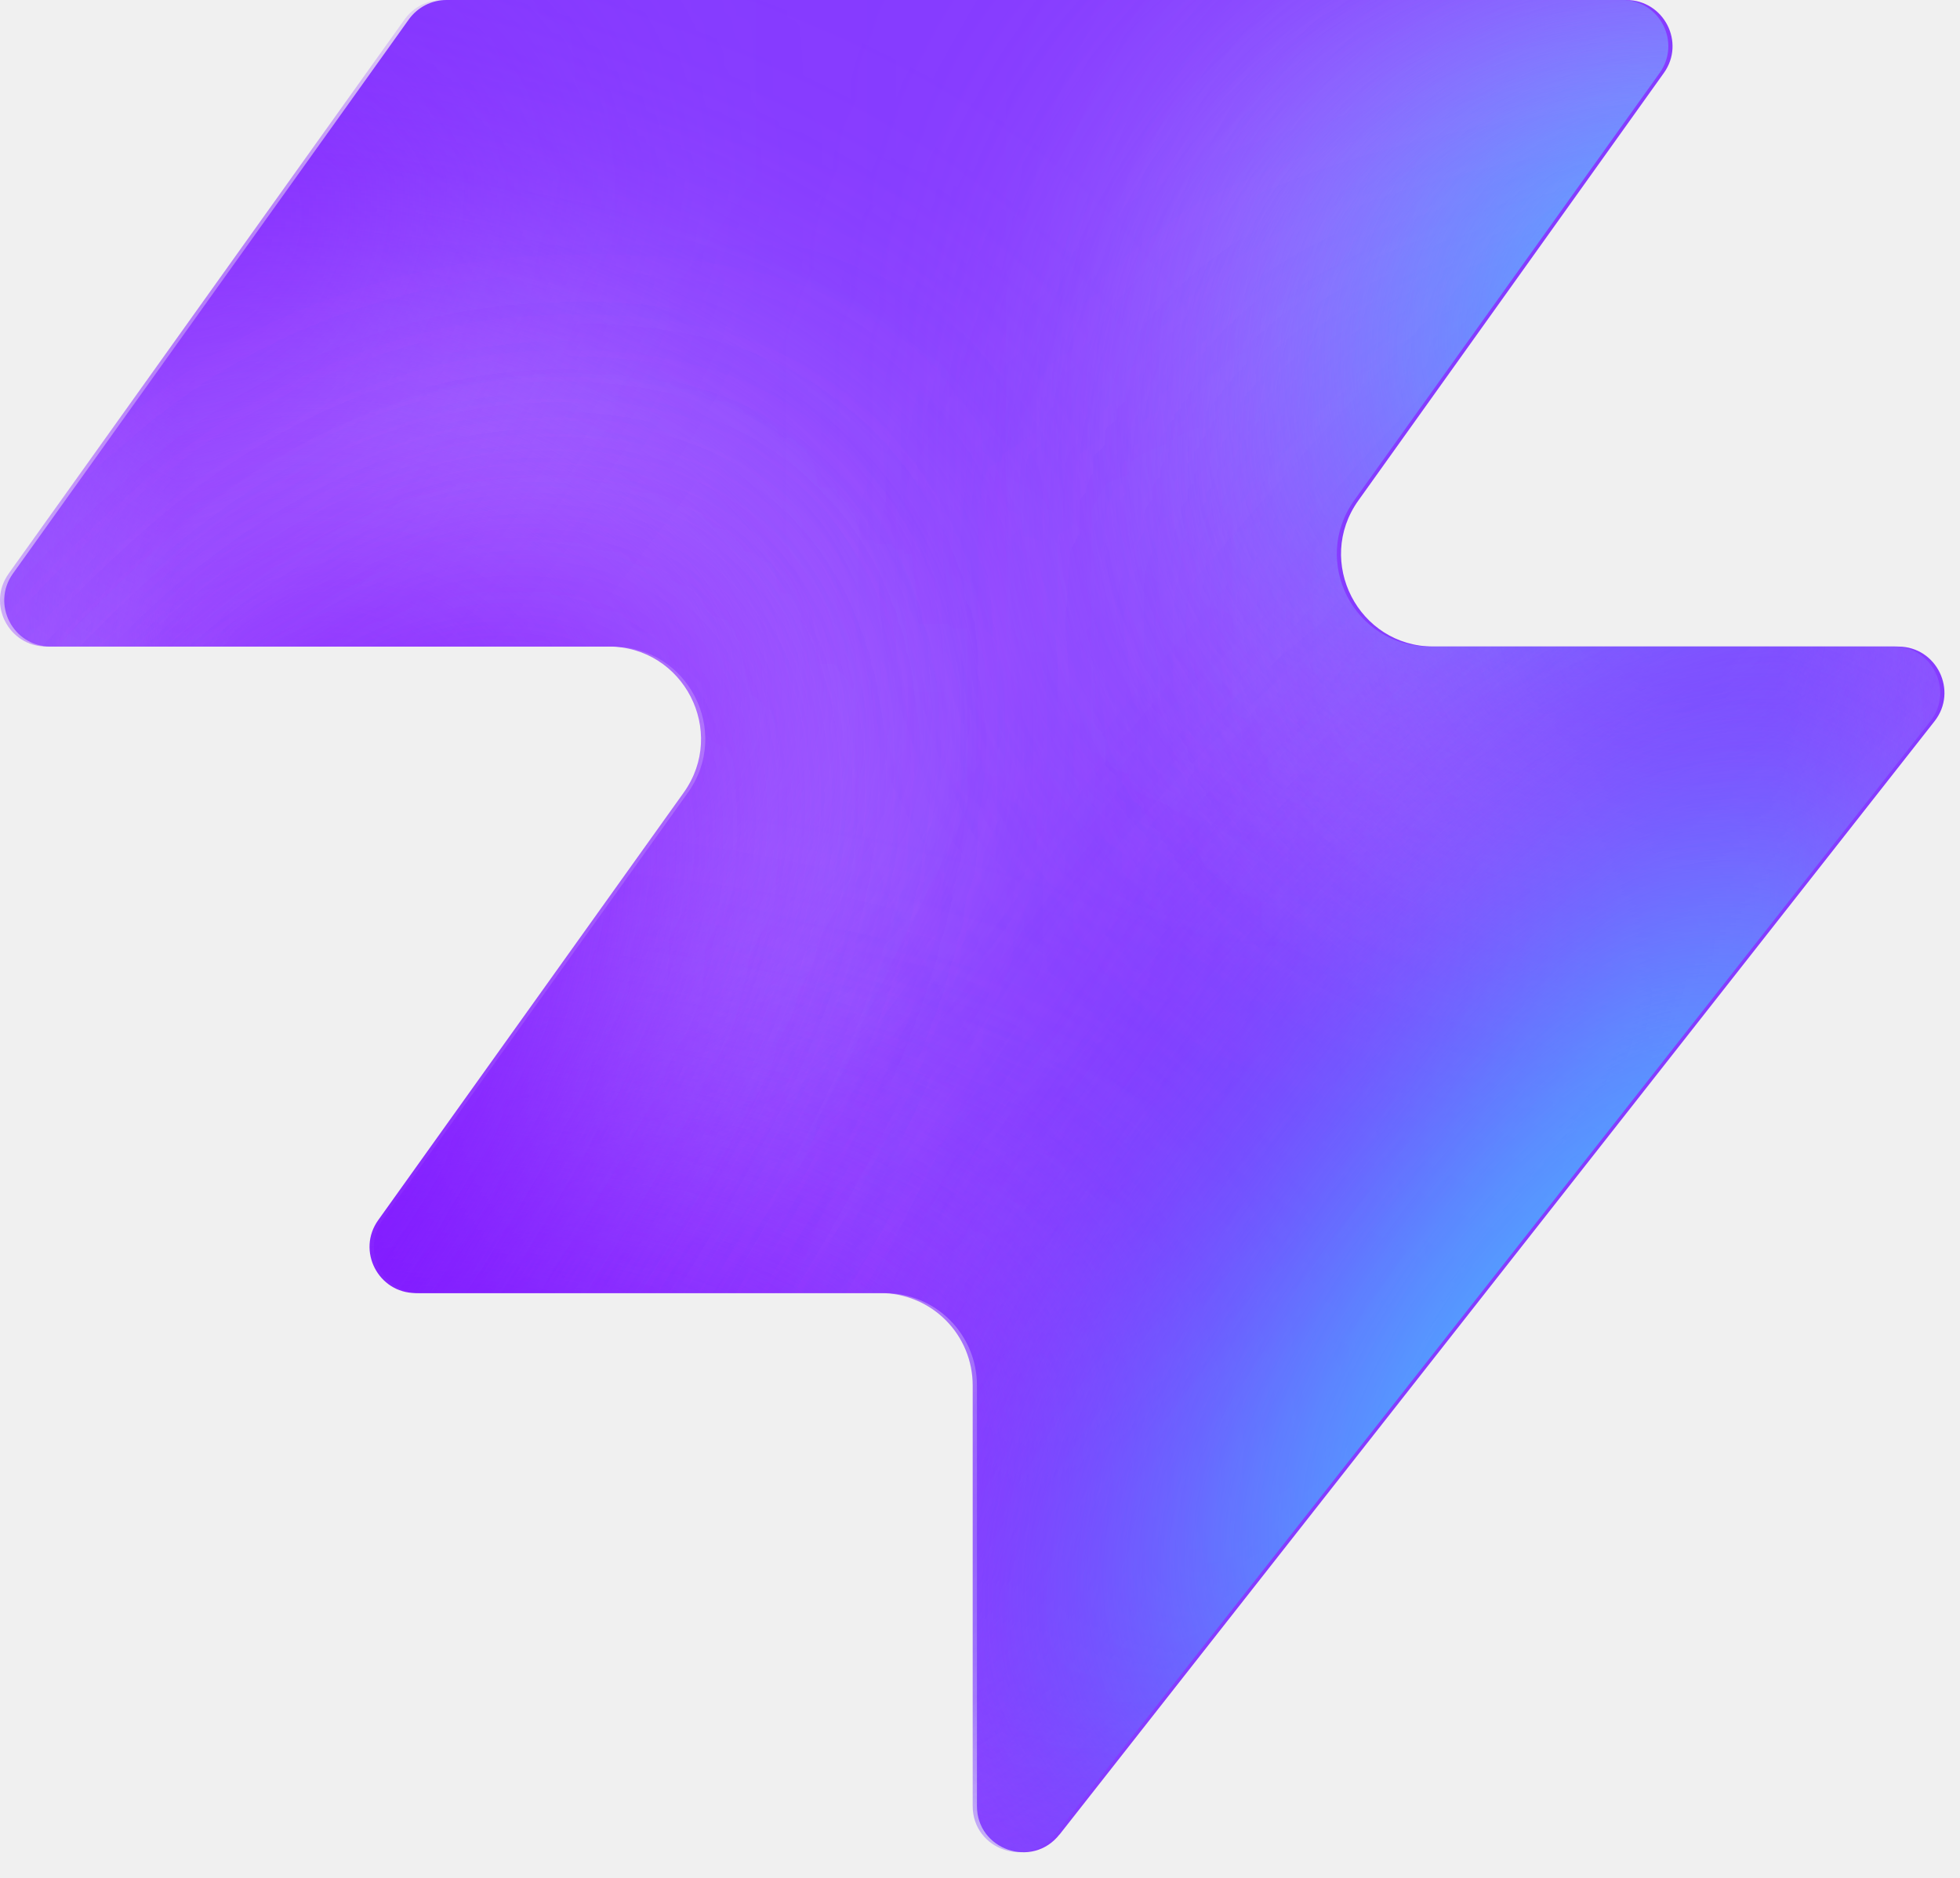
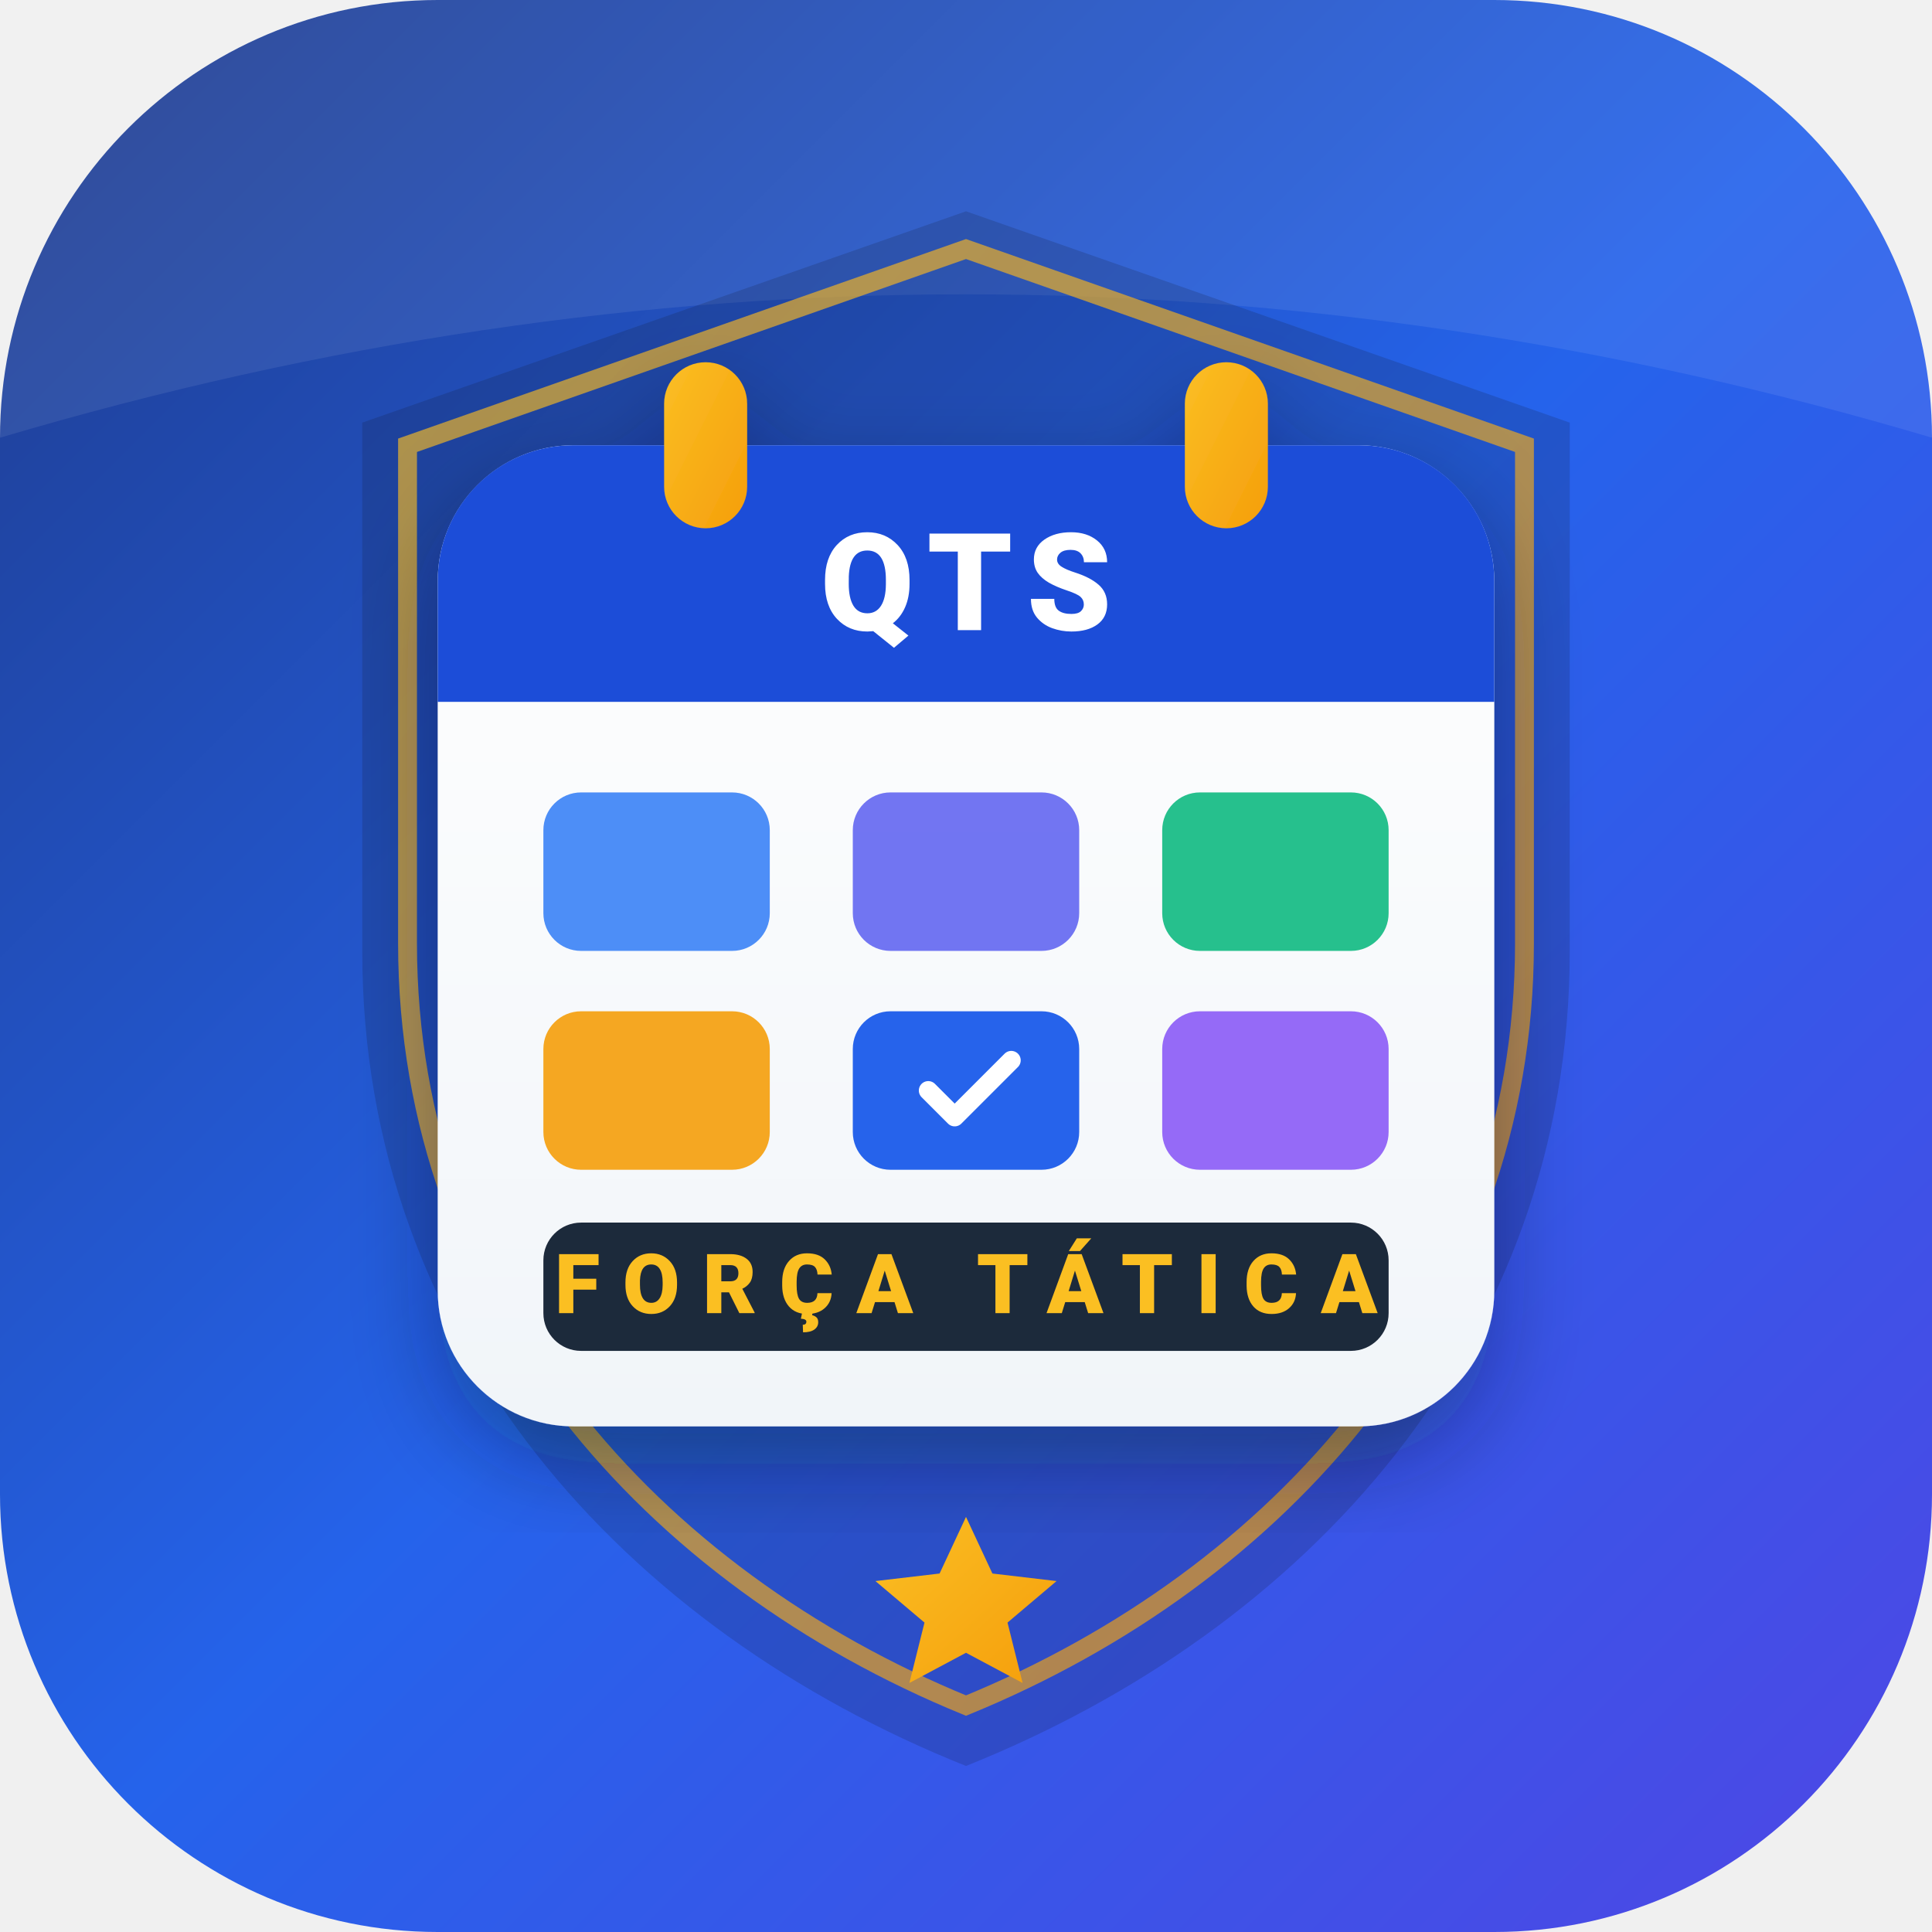
- <svg xmlns="http://www.w3.org/2000/svg" width="48" height="46" fill="none" viewBox="0 0 48 46">
-   <path fill="#863bff" d="M25.946 44.938c-.664.845-2.021.375-2.021-.698V33.937a2.26 2.26 0 0 0-2.262-2.262H10.287c-.92 0-1.456-1.04-.92-1.788l7.48-10.471c1.07-1.497 0-3.578-1.842-3.578H1.237c-.92 0-1.456-1.04-.92-1.788L10.013.474c.214-.297.556-.474.92-.474h28.894c.92 0 1.456 1.04.92 1.788l-7.48 10.471c-1.07 1.498 0 3.579 1.842 3.579h11.377c.943 0 1.473 1.088.89 1.83L25.947 44.94z" style="fill:#863bff;fill:color(display-p3 .525 .23 1);fill-opacity:1" />
-   <mask id="a" width="48" height="46" x="0" y="0" maskUnits="userSpaceOnUse" style="mask-type:alpha">
-     <path fill="#000" d="M25.842 44.938c-.664.844-2.021.375-2.021-.698V33.937a2.26 2.26 0 0 0-2.262-2.262H10.183c-.92 0-1.456-1.04-.92-1.788l7.48-10.471c1.07-1.498 0-3.579-1.842-3.579H1.133c-.92 0-1.456-1.04-.92-1.787L9.91.473c.214-.297.556-.474.92-.474h28.894c.92 0 1.456 1.04.92 1.788l-7.48 10.471c-1.07 1.498 0 3.578 1.842 3.578h11.377c.943 0 1.473 1.088.89 1.832L25.843 44.94z" style="fill:#000;fill-opacity:1" />
-   </mask>
-   <g mask="url(#a)">
-     <g filter="url(#b)">
-       <ellipse cx="5.508" cy="14.704" fill="#ede6ff" rx="5.508" ry="14.704" style="fill:#ede6ff;fill:color(display-p3 .927 .903 1);fill-opacity:1" transform="matrix(.00324 1 1 -.00324 -4.47 31.516)" />
-     </g>
-     <g filter="url(#c)">
-       <ellipse cx="10.399" cy="29.851" fill="#ede6ff" rx="10.399" ry="29.851" style="fill:#ede6ff;fill:color(display-p3 .927 .903 1);fill-opacity:1" transform="matrix(.00324 1 1 -.00324 -39.328 7.883)" />
-     </g>
-     <g filter="url(#d)">
-       <ellipse cx="5.508" cy="30.487" fill="#7e14ff" rx="5.508" ry="30.487" style="fill:#7e14ff;fill:color(display-p3 .492 .077 1);fill-opacity:1" transform="rotate(89.814 -25.913 -14.639)scale(1 -1)" />
-     </g>
-     <g filter="url(#e)">
-       <ellipse cx="5.508" cy="30.599" fill="#7e14ff" rx="5.508" ry="30.599" style="fill:#7e14ff;fill:color(display-p3 .492 .077 1);fill-opacity:1" transform="rotate(89.814 -32.644 -3.334)scale(1 -1)" />
-     </g>
-     <g filter="url(#f)">
-       <ellipse cx="5.508" cy="30.599" fill="#7e14ff" rx="5.508" ry="30.599" style="fill:#7e14ff;fill:color(display-p3 .492 .077 1);fill-opacity:1" transform="matrix(.00324 1 1 -.00324 -34.34 30.47)" />
-     </g>
-     <g filter="url(#g)">
-       <ellipse cx="14.072" cy="22.078" fill="#ede6ff" rx="14.072" ry="22.078" style="fill:#ede6ff;fill:color(display-p3 .927 .903 1);fill-opacity:1" transform="rotate(93.35 24.506 48.493)scale(-1 1)" />
-     </g>
-     <g filter="url(#h)">
-       <ellipse cx="3.47" cy="21.501" fill="#7e14ff" rx="3.47" ry="21.501" style="fill:#7e14ff;fill:color(display-p3 .492 .077 1);fill-opacity:1" transform="rotate(89.009 28.708 47.59)scale(-1 1)" />
-     </g>
-     <g filter="url(#i)">
-       <ellipse cx="3.47" cy="21.501" fill="#7e14ff" rx="3.47" ry="21.501" style="fill:#7e14ff;fill:color(display-p3 .492 .077 1);fill-opacity:1" transform="rotate(89.009 28.708 47.59)scale(-1 1)" />
-     </g>
-     <g filter="url(#j)">
-       <ellipse cx=".387" cy="8.972" fill="#7e14ff" rx="4.407" ry="29.108" style="fill:#7e14ff;fill:color(display-p3 .492 .077 1);fill-opacity:1" transform="rotate(39.51 .387 8.972)" />
-     </g>
-     <g filter="url(#k)">
-       <ellipse cx="47.523" cy="-6.092" fill="#7e14ff" rx="4.407" ry="29.108" style="fill:#7e14ff;fill:color(display-p3 .492 .077 1);fill-opacity:1" transform="rotate(37.892 47.523 -6.092)" />
-     </g>
-     <g filter="url(#l)">
-       <ellipse cx="41.412" cy="6.333" fill="#47bfff" rx="5.971" ry="9.665" style="fill:#47bfff;fill:color(display-p3 .28 .748 1);fill-opacity:1" transform="rotate(37.892 41.412 6.333)" />
-     </g>
-     <g filter="url(#m)">
-       <ellipse cx="-1.879" cy="38.332" fill="#7e14ff" rx="4.407" ry="29.108" style="fill:#7e14ff;fill:color(display-p3 .492 .077 1);fill-opacity:1" transform="rotate(37.892 -1.88 38.332)" />
-     </g>
-     <g filter="url(#n)">
-       <ellipse cx="-1.879" cy="38.332" fill="#7e14ff" rx="4.407" ry="29.108" style="fill:#7e14ff;fill:color(display-p3 .492 .077 1);fill-opacity:1" transform="rotate(37.892 -1.88 38.332)" />
-     </g>
-     <g filter="url(#o)">
-       <ellipse cx="35.651" cy="29.907" fill="#7e14ff" rx="4.407" ry="29.108" style="fill:#7e14ff;fill:color(display-p3 .492 .077 1);fill-opacity:1" transform="rotate(37.892 35.651 29.907)" />
-     </g>
-     <g filter="url(#p)">
-       <ellipse cx="38.418" cy="32.4" fill="#47bfff" rx="5.971" ry="15.297" style="fill:#47bfff;fill:color(display-p3 .28 .748 1);fill-opacity:1" transform="rotate(37.892 38.418 32.4)" />
-     </g>
-   </g>
+ <svg xmlns="http://www.w3.org/2000/svg" viewBox="0 0 512 512" width="512" height="512">
  <defs>
-     <filter id="b" width="60.045" height="41.654" x="-19.77" y="16.149" color-interpolation-filters="sRGB" filterUnits="userSpaceOnUse">
-       <feFlood flood-opacity="0" result="BackgroundImageFix" />
-       <feBlend in="SourceGraphic" in2="BackgroundImageFix" result="shape" />
-       <feGaussianBlur result="effect1_foregroundBlur_2002_17158" stdDeviation="7.659" />
-     </filter>
-     <filter id="c" width="90.34" height="51.437" x="-54.613" y="-7.533" color-interpolation-filters="sRGB" filterUnits="userSpaceOnUse">
-       <feFlood flood-opacity="0" result="BackgroundImageFix" />
-       <feBlend in="SourceGraphic" in2="BackgroundImageFix" result="shape" />
-       <feGaussianBlur result="effect1_foregroundBlur_2002_17158" stdDeviation="7.659" />
-     </filter>
-     <filter id="d" width="79.355" height="29.4" x="-49.64" y="2.03" color-interpolation-filters="sRGB" filterUnits="userSpaceOnUse">
-       <feFlood flood-opacity="0" result="BackgroundImageFix" />
-       <feBlend in="SourceGraphic" in2="BackgroundImageFix" result="shape" />
-       <feGaussianBlur result="effect1_foregroundBlur_2002_17158" stdDeviation="4.596" />
-     </filter>
-     <filter id="e" width="79.579" height="29.4" x="-45.045" y="20.029" color-interpolation-filters="sRGB" filterUnits="userSpaceOnUse">
-       <feFlood flood-opacity="0" result="BackgroundImageFix" />
-       <feBlend in="SourceGraphic" in2="BackgroundImageFix" result="shape" />
-       <feGaussianBlur result="effect1_foregroundBlur_2002_17158" stdDeviation="4.596" />
-     </filter>
-     <filter id="f" width="79.579" height="29.4" x="-43.513" y="21.178" color-interpolation-filters="sRGB" filterUnits="userSpaceOnUse">
-       <feFlood flood-opacity="0" result="BackgroundImageFix" />
-       <feBlend in="SourceGraphic" in2="BackgroundImageFix" result="shape" />
-       <feGaussianBlur result="effect1_foregroundBlur_2002_17158" stdDeviation="4.596" />
-     </filter>
-     <filter id="g" width="74.749" height="58.852" x="15.756" y="-17.901" color-interpolation-filters="sRGB" filterUnits="userSpaceOnUse">
-       <feFlood flood-opacity="0" result="BackgroundImageFix" />
-       <feBlend in="SourceGraphic" in2="BackgroundImageFix" result="shape" />
-       <feGaussianBlur result="effect1_foregroundBlur_2002_17158" stdDeviation="7.659" />
-     </filter>
-     <filter id="h" width="61.377" height="25.362" x="23.548" y="2.284" color-interpolation-filters="sRGB" filterUnits="userSpaceOnUse">
-       <feFlood flood-opacity="0" result="BackgroundImageFix" />
-       <feBlend in="SourceGraphic" in2="BackgroundImageFix" result="shape" />
-       <feGaussianBlur result="effect1_foregroundBlur_2002_17158" stdDeviation="4.596" />
-     </filter>
-     <filter id="i" width="61.377" height="25.362" x="23.548" y="2.284" color-interpolation-filters="sRGB" filterUnits="userSpaceOnUse">
-       <feFlood flood-opacity="0" result="BackgroundImageFix" />
-       <feBlend in="SourceGraphic" in2="BackgroundImageFix" result="shape" />
-       <feGaussianBlur result="effect1_foregroundBlur_2002_17158" stdDeviation="4.596" />
-     </filter>
-     <filter id="j" width="56.045" height="63.649" x="-27.636" y="-22.853" color-interpolation-filters="sRGB" filterUnits="userSpaceOnUse">
-       <feFlood flood-opacity="0" result="BackgroundImageFix" />
-       <feBlend in="SourceGraphic" in2="BackgroundImageFix" result="shape" />
-       <feGaussianBlur result="effect1_foregroundBlur_2002_17158" stdDeviation="4.596" />
-     </filter>
-     <filter id="k" width="54.814" height="64.646" x="20.116" y="-38.415" color-interpolation-filters="sRGB" filterUnits="userSpaceOnUse">
-       <feFlood flood-opacity="0" result="BackgroundImageFix" />
-       <feBlend in="SourceGraphic" in2="BackgroundImageFix" result="shape" />
-       <feGaussianBlur result="effect1_foregroundBlur_2002_17158" stdDeviation="4.596" />
-     </filter>
-     <filter id="l" width="33.541" height="35.313" x="24.641" y="-11.323" color-interpolation-filters="sRGB" filterUnits="userSpaceOnUse">
-       <feFlood flood-opacity="0" result="BackgroundImageFix" />
-       <feBlend in="SourceGraphic" in2="BackgroundImageFix" result="shape" />
-       <feGaussianBlur result="effect1_foregroundBlur_2002_17158" stdDeviation="4.596" />
-     </filter>
-     <filter id="m" width="54.814" height="64.646" x="-29.286" y="6.009" color-interpolation-filters="sRGB" filterUnits="userSpaceOnUse">
-       <feFlood flood-opacity="0" result="BackgroundImageFix" />
-       <feBlend in="SourceGraphic" in2="BackgroundImageFix" result="shape" />
-       <feGaussianBlur result="effect1_foregroundBlur_2002_17158" stdDeviation="4.596" />
-     </filter>
-     <filter id="n" width="54.814" height="64.646" x="-29.286" y="6.009" color-interpolation-filters="sRGB" filterUnits="userSpaceOnUse">
-       <feFlood flood-opacity="0" result="BackgroundImageFix" />
-       <feBlend in="SourceGraphic" in2="BackgroundImageFix" result="shape" />
-       <feGaussianBlur result="effect1_foregroundBlur_2002_17158" stdDeviation="4.596" />
-     </filter>
-     <filter id="o" width="54.814" height="64.646" x="8.244" y="-2.416" color-interpolation-filters="sRGB" filterUnits="userSpaceOnUse">
-       <feFlood flood-opacity="0" result="BackgroundImageFix" />
-       <feBlend in="SourceGraphic" in2="BackgroundImageFix" result="shape" />
-       <feGaussianBlur result="effect1_foregroundBlur_2002_17158" stdDeviation="4.596" />
-     </filter>
-     <filter id="p" width="39.409" height="43.623" x="18.713" y="10.588" color-interpolation-filters="sRGB" filterUnits="userSpaceOnUse">
-       <feFlood flood-opacity="0" result="BackgroundImageFix" />
-       <feBlend in="SourceGraphic" in2="BackgroundImageFix" result="shape" />
-       <feGaussianBlur result="effect1_foregroundBlur_2002_17158" stdDeviation="4.596" />
+     <linearGradient id="bgGrad" x1="0%" y1="0%" x2="100%" y2="100%">
+       <stop offset="0%" stop-color="#1e3a8a" />
+       <stop offset="50%" stop-color="#2563eb" />
+       <stop offset="100%" stop-color="#4f46e5" />
+     </linearGradient>
+     <linearGradient id="goldGrad" x1="0%" y1="0%" x2="100%" y2="100%">
+       <stop offset="0%" stop-color="#fbbf24" />
+       <stop offset="100%" stop-color="#f59e0b" />
+     </linearGradient>
+     <linearGradient id="cardGrad" x1="0%" y1="0%" x2="0%" y2="100%">
+       <stop offset="0%" stop-color="#ffffff" />
+       <stop offset="100%" stop-color="#f1f5f9" />
+     </linearGradient>
+     <filter id="shadow" x="-10%" y="-10%" width="120%" height="120%">
+       <feDropShadow dx="0" dy="10" stdDeviation="12" flood-color="#0f172a" flood-opacity="0.35" />
    </filter>
  </defs>
+   <rect width="512" height="512" rx="116" fill="url(#bgGrad)" />
+   <path d="M 0 116 Q 256 40 512 116 L 512 0 L 0 0 Z" fill="#ffffff" opacity="0.08" />
+   <path d="M256 56 L416 112 L416 252 C416 356 346 432 256 468 C166 432 96 356 96 252 L96 112 Z" fill="#0f172a" opacity="0.18" />
+   <path d="M256 66 L404 118 L404 250 C404 346 339 418 256 452 C173 418 108 346 108 250 L108 118 Z" fill="none" stroke="url(#goldGrad)" stroke-width="5" opacity="0.65" />
+   <g filter="url(#shadow)">
+     <rect x="116" y="118" width="280" height="260" rx="36" fill="url(#cardGrad)" />
+     <path d="M 116 154 C 116 134 132 118 152 118 L 360 118 C 380 118 396 134 396 154 L 396 186 L 116 186 Z" fill="#1d4ed8" />
+     <rect x="176" y="96" width="22" height="44" rx="11" fill="url(#goldGrad)" />
+     <rect x="314" y="96" width="22" height="44" rx="11" fill="url(#goldGrad)" />
+     <text x="256" y="167" font-family="system-ui, -apple-system, 'Segoe UI', Roboto, Helvetica, Arial, sans-serif" font-size="36" font-weight="900" fill="#ffffff" text-anchor="middle" letter-spacing="4">QTS</text>
+     <rect x="144" y="210" width="60" height="42" rx="10" fill="#3b82f6" opacity="0.9" />
+     <rect x="226" y="210" width="60" height="42" rx="10" fill="#6366f1" opacity="0.9" />
+     <rect x="308" y="210" width="60" height="42" rx="10" fill="#10b981" opacity="0.9" />
+     <rect x="144" y="268" width="60" height="42" rx="10" fill="#f59e0b" opacity="0.9" />
+     <rect x="226" y="268" width="60" height="42" rx="10" fill="#2563eb" />
+     <path d="M246 289 L253 296 L268 281" fill="none" stroke="#ffffff" stroke-width="5" stroke-linecap="round" stroke-linejoin="round" />
+     <rect x="308" y="268" width="60" height="42" rx="10" fill="#8b5cf6" opacity="0.9" />
+     <rect x="144" y="324" width="224" height="34" rx="10" fill="#1e293b" />
+     <text x="256" y="348" font-family="system-ui, -apple-system, 'Segoe UI', Roboto, Helvetica, Arial, sans-serif" font-size="22" font-weight="800" fill="#fbbf24" text-anchor="middle" letter-spacing="6">FORÇA TÁTICA</text>
+   </g>
+   <polygon points="256,402 263,417 280,419 267,430 271,446 256,438 241,446 245,430 232,419 249,417" fill="url(#goldGrad)" />
</svg>
